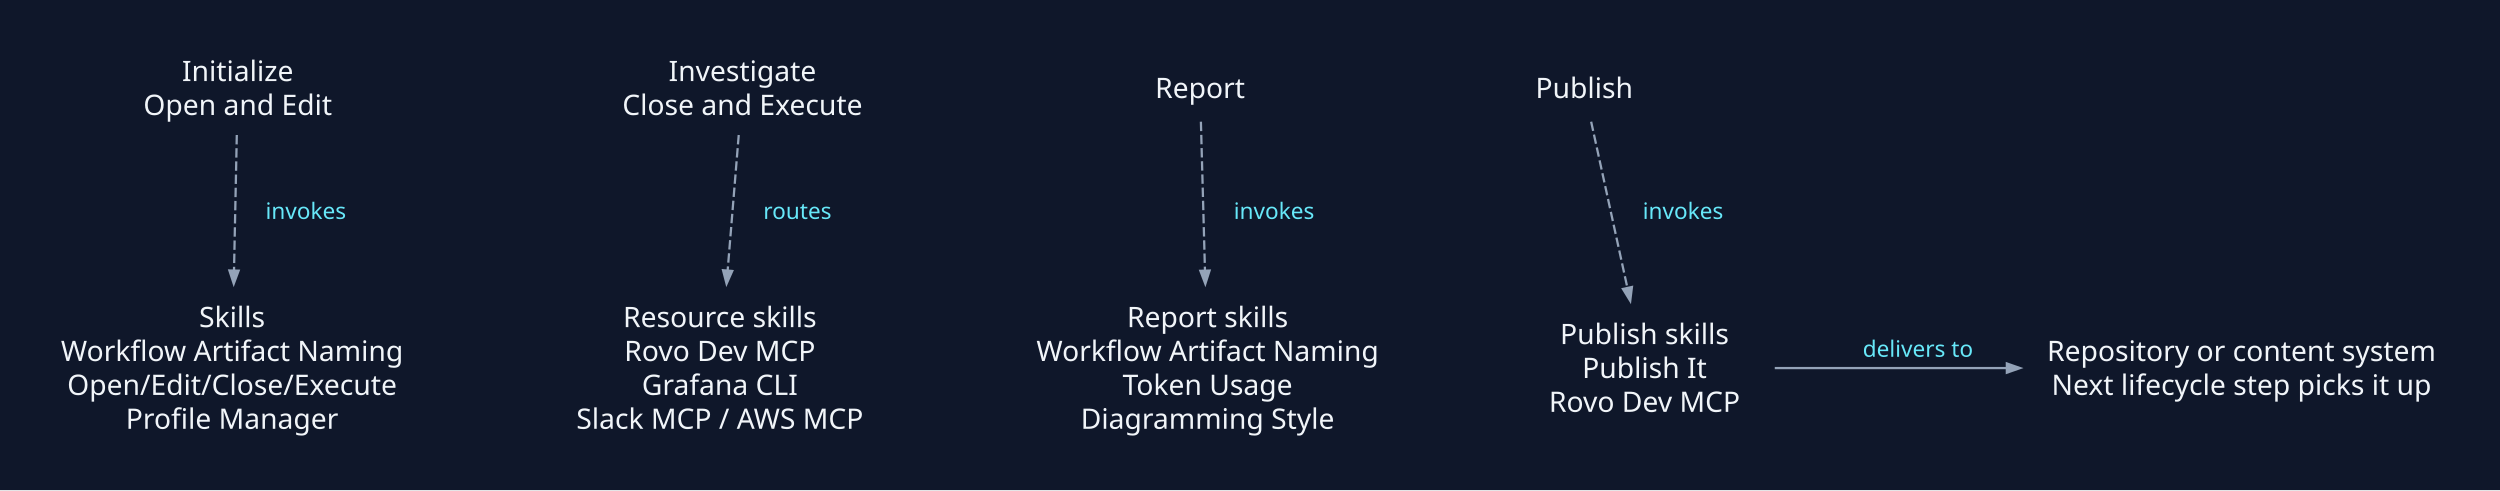
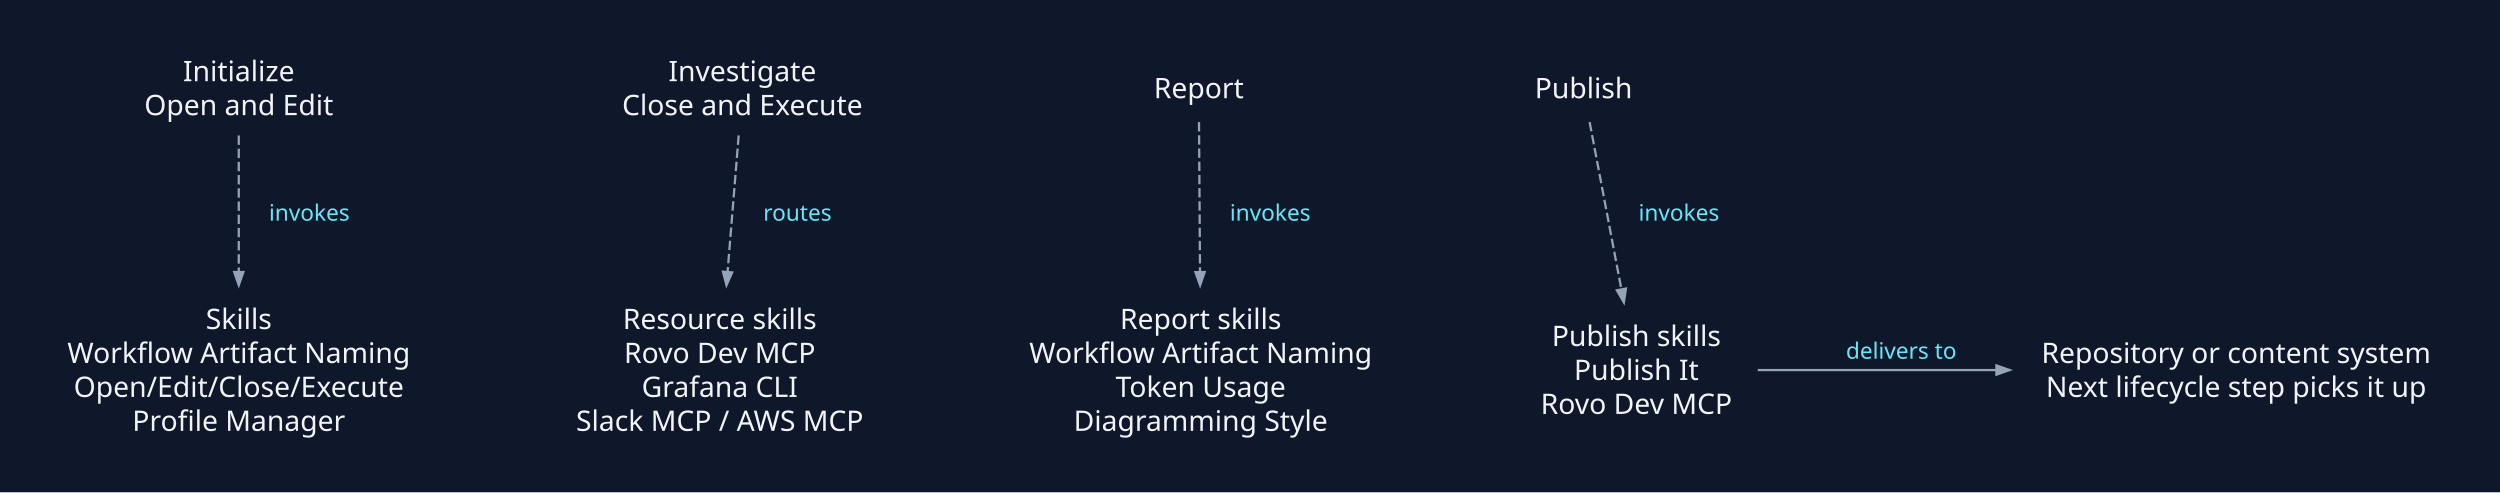
- <svg xmlns="http://www.w3.org/2000/svg" width="2655pt" height="521pt" viewBox="0.00 0.00 2655.00 521.00">
-   <g id="graph0" class="graph" transform="scale(2 2) rotate(0) translate(21.6 238.65)">
-     <polygon fill="#0f172a" stroke="none" points="-21.6,21.6 -21.6,-238.65 1306.1,-238.65 1306.1,21.6 -21.6,21.6" />
+ <svg xmlns="http://www.w3.org/2000/svg" width="2651pt" height="522pt" viewBox="0.00 0.00 2651.00 522.00">
+   <g id="graph0" class="graph" transform="scale(2 2) rotate(0) translate(21.6 239.4)">
+     <polygon fill="#0f172a" stroke="none" points="-21.6,21.6 -21.6,-239.4 1304.1,-239.4 1304.1,21.6 -21.6,21.6" />
    <g id="node1" class="node">
-       <text xml:space="preserve" text-anchor="middle" x="104.62" y="-195.6" font-family="Trebuchet MS" font-size="15.00" fill="#f1f5f9">Initialize</text>
-       <text xml:space="preserve" text-anchor="middle" x="104.62" y="-177.6" font-family="Trebuchet MS" font-size="15.00" fill="#f1f5f9">Open and Edit</text>
+       <text xml:space="preserve" text-anchor="middle" x="105" y="-196.35" font-family="Trebuchet MS" font-size="15.00" fill="#f1f5f9">Initialize</text>
+       <text xml:space="preserve" text-anchor="middle" x="105" y="-178.35" font-family="Trebuchet MS" font-size="15.00" fill="#f1f5f9">Open and Edit</text>
    </g>
    <g id="node2" class="node">
-       <text xml:space="preserve" text-anchor="middle" x="372.62" y="-195.6" font-family="Trebuchet MS" font-size="15.00" fill="#f1f5f9">Investigate</text>
-       <text xml:space="preserve" text-anchor="middle" x="372.62" y="-177.6" font-family="Trebuchet MS" font-size="15.00" fill="#f1f5f9">Close and Execute</text>
+       <text xml:space="preserve" text-anchor="middle" x="372" y="-196.35" font-family="Trebuchet MS" font-size="15.00" fill="#f1f5f9">Investigate</text>
+       <text xml:space="preserve" text-anchor="middle" x="372" y="-178.35" font-family="Trebuchet MS" font-size="15.00" fill="#f1f5f9">Close and Execute</text>
    </g>
    <g id="node5" class="node">
-       <text xml:space="preserve" text-anchor="middle" x="101.62" y="-64.95" font-family="Trebuchet MS" font-size="15.00" fill="#f1f5f9">Skills</text>
-       <text xml:space="preserve" text-anchor="middle" x="101.62" y="-46.95" font-family="Trebuchet MS" font-size="15.00" fill="#f1f5f9">Workflow Artifact Naming</text>
-       <text xml:space="preserve" text-anchor="middle" x="101.62" y="-28.95" font-family="Trebuchet MS" font-size="15.00" fill="#f1f5f9">Open/Edit/Close/Execute</text>
-       <text xml:space="preserve" text-anchor="middle" x="101.62" y="-10.95" font-family="Trebuchet MS" font-size="15.00" fill="#f1f5f9">Profile Manager</text>
+       <text xml:space="preserve" text-anchor="middle" x="105" y="-64.95" font-family="Trebuchet MS" font-size="15.00" fill="#f1f5f9">Skills</text>
+       <text xml:space="preserve" text-anchor="middle" x="105" y="-46.95" font-family="Trebuchet MS" font-size="15.00" fill="#f1f5f9">Workflow Artifact Naming</text>
+       <text xml:space="preserve" text-anchor="middle" x="105" y="-28.95" font-family="Trebuchet MS" font-size="15.00" fill="#f1f5f9">Open/Edit/Close/Execute</text>
+       <text xml:space="preserve" text-anchor="middle" x="105" y="-10.95" font-family="Trebuchet MS" font-size="15.00" fill="#f1f5f9">Profile Manager</text>
    </g>
    <g id="edge4" class="edge">
-       <path fill="none" stroke="#94a3b8" stroke-width="1.2" stroke-dasharray="5,2" d="M104.14,-166.96C103.74,-147.52 103.16,-119.39 102.66,-94.96" />
-       <polygon fill="#94a3b8" stroke="#94a3b8" stroke-width="1.2" points="105.11,-94.92 102.52,-87.97 100.21,-95.02 105.11,-94.92" />
-       <text xml:space="preserve" text-anchor="start" x="119.39" y="-122.4" font-family="Trebuchet MS" font-size="12.00" fill="#67e8f9">invokes</text>
+       <path fill="none" stroke="#94a3b8" stroke-width="1.2" stroke-dasharray="5,2" d="M105,-167.59C105,-147.96 105,-119.53 105,-94.9" />
+       <polygon fill="#94a3b8" stroke="#94a3b8" stroke-width="1.2" points="107.45,-95.19 105,-88.19 102.55,-95.19 107.45,-95.19" />
+       <text xml:space="preserve" text-anchor="start" x="121" y="-122.4" font-family="Trebuchet MS" font-size="12.00" fill="#67e8f9">invokes</text>
    </g>
    <g id="node3" class="node">
-       <text xml:space="preserve" text-anchor="middle" x="615.62" y="-186.6" font-family="Trebuchet MS" font-size="15.00" fill="#f1f5f9">Report</text>
+       <text xml:space="preserve" text-anchor="middle" x="614" y="-187.35" font-family="Trebuchet MS" font-size="15.00" fill="#f1f5f9">Report</text>
    </g>
    <g id="node6" class="node">
-       <text xml:space="preserve" text-anchor="middle" x="360.62" y="-64.95" font-family="Trebuchet MS" font-size="15.00" fill="#f1f5f9">Resource skills</text>
-       <text xml:space="preserve" text-anchor="middle" x="360.62" y="-46.95" font-family="Trebuchet MS" font-size="15.00" fill="#f1f5f9">Rovo Dev MCP</text>
-       <text xml:space="preserve" text-anchor="middle" x="360.62" y="-28.95" font-family="Trebuchet MS" font-size="15.00" fill="#f1f5f9">Grafana CLI</text>
-       <text xml:space="preserve" text-anchor="middle" x="360.62" y="-10.95" font-family="Trebuchet MS" font-size="15.00" fill="#f1f5f9">Slack MCP / AWS MCP</text>
+       <text xml:space="preserve" text-anchor="middle" x="360" y="-64.95" font-family="Trebuchet MS" font-size="15.00" fill="#f1f5f9">Resource skills</text>
+       <text xml:space="preserve" text-anchor="middle" x="360" y="-46.95" font-family="Trebuchet MS" font-size="15.00" fill="#f1f5f9">Rovo Dev MCP</text>
+       <text xml:space="preserve" text-anchor="middle" x="360" y="-28.95" font-family="Trebuchet MS" font-size="15.00" fill="#f1f5f9">Grafana CLI</text>
+       <text xml:space="preserve" text-anchor="middle" x="360" y="-10.95" font-family="Trebuchet MS" font-size="15.00" fill="#f1f5f9">Slack MCP / AWS MCP</text>
    </g>
    <g id="edge5" class="edge">
-       <path fill="none" stroke="#94a3b8" stroke-width="1.2" stroke-dasharray="5,2" d="M370.67,-166.96C369.07,-147.43 366.76,-119.14 364.75,-94.64" />
-       <polygon fill="#94a3b8" stroke="#94a3b8" stroke-width="1.2" points="367.22,-94.74 364.21,-87.97 362.34,-95.14 367.22,-94.74" />
-       <text xml:space="preserve" text-anchor="start" x="383.7" y="-122.4" font-family="Trebuchet MS" font-size="12.00" fill="#67e8f9">routes</text>
+       <path fill="none" stroke="#94a3b8" stroke-width="1.2" stroke-dasharray="5,2" d="M370.05,-167.59C368.45,-147.96 366.13,-119.53 364.13,-94.9" />
+       <polygon fill="#94a3b8" stroke="#94a3b8" stroke-width="1.2" points="366.59,-94.96 363.58,-88.18 361.71,-95.36 366.59,-94.96" />
+       <text xml:space="preserve" text-anchor="start" x="383.07" y="-122.4" font-family="Trebuchet MS" font-size="12.00" fill="#67e8f9">routes</text>
    </g>
    <g id="node4" class="node">
-       <text xml:space="preserve" text-anchor="middle" x="819.62" y="-186.6" font-family="Trebuchet MS" font-size="15.00" fill="#f1f5f9">Publish</text>
+       <text xml:space="preserve" text-anchor="middle" x="818" y="-187.35" font-family="Trebuchet MS" font-size="15.00" fill="#f1f5f9">Publish</text>
    </g>
    <g id="node7" class="node">
-       <text xml:space="preserve" text-anchor="middle" x="619.62" y="-64.95" font-family="Trebuchet MS" font-size="15.00" fill="#f1f5f9">Report skills</text>
-       <text xml:space="preserve" text-anchor="middle" x="619.62" y="-46.95" font-family="Trebuchet MS" font-size="15.00" fill="#f1f5f9">Workflow Artifact Naming</text>
-       <text xml:space="preserve" text-anchor="middle" x="619.62" y="-28.95" font-family="Trebuchet MS" font-size="15.00" fill="#f1f5f9">Token Usage</text>
-       <text xml:space="preserve" text-anchor="middle" x="619.62" y="-10.95" font-family="Trebuchet MS" font-size="15.00" fill="#f1f5f9">Diagramming Style</text>
+       <text xml:space="preserve" text-anchor="middle" x="615" y="-64.95" font-family="Trebuchet MS" font-size="15.00" fill="#f1f5f9">Report skills</text>
+       <text xml:space="preserve" text-anchor="middle" x="615" y="-46.95" font-family="Trebuchet MS" font-size="15.00" fill="#f1f5f9">Workflow Artifact Naming</text>
+       <text xml:space="preserve" text-anchor="middle" x="615" y="-28.95" font-family="Trebuchet MS" font-size="15.00" fill="#f1f5f9">Token Usage</text>
+       <text xml:space="preserve" text-anchor="middle" x="615" y="-10.95" font-family="Trebuchet MS" font-size="15.00" fill="#f1f5f9">Diagramming Style</text>
    </g>
    <g id="edge6" class="edge">
-       <path fill="none" stroke="#94a3b8" stroke-width="1.2" stroke-dasharray="5,2" d="M616.08,-174.03C616.61,-154.82 617.49,-122.47 618.24,-94.87" />
-       <polygon fill="#94a3b8" stroke="#94a3b8" stroke-width="1.2" points="620.69,-94.98 618.43,-87.92 615.79,-94.85 620.69,-94.98" />
-       <text xml:space="preserve" text-anchor="start" x="633.51" y="-122.4" font-family="Trebuchet MS" font-size="12.00" fill="#67e8f9">invokes</text>
+       <path fill="none" stroke="#94a3b8" stroke-width="1.2" stroke-dasharray="5,2" d="M614.11,-174.69C614.25,-155.38 614.47,-122.87 614.65,-95.13" />
+       <polygon fill="#94a3b8" stroke="#94a3b8" stroke-width="1.2" points="617.1,-95.15 614.7,-88.13 612.2,-95.12 617.1,-95.15" />
+       <text xml:space="preserve" text-anchor="start" x="630.47" y="-122.4" font-family="Trebuchet MS" font-size="12.00" fill="#67e8f9">invokes</text>
    </g>
    <g id="node8" class="node">
-       <text xml:space="preserve" text-anchor="middle" x="851.62" y="-55.95" font-family="Trebuchet MS" font-size="15.00" fill="#f1f5f9">Publish skills</text>
-       <text xml:space="preserve" text-anchor="middle" x="851.62" y="-37.95" font-family="Trebuchet MS" font-size="15.00" fill="#f1f5f9">Publish It</text>
-       <text xml:space="preserve" text-anchor="middle" x="851.62" y="-19.95" font-family="Trebuchet MS" font-size="15.00" fill="#f1f5f9">Rovo Dev MCP</text>
+       <text xml:space="preserve" text-anchor="middle" x="846" y="-55.95" font-family="Trebuchet MS" font-size="15.00" fill="#f1f5f9">Publish skills</text>
+       <text xml:space="preserve" text-anchor="middle" x="846" y="-37.95" font-family="Trebuchet MS" font-size="15.00" fill="#f1f5f9">Publish It</text>
+       <text xml:space="preserve" text-anchor="middle" x="846" y="-19.95" font-family="Trebuchet MS" font-size="15.00" fill="#f1f5f9">Rovo Dev MCP</text>
    </g>
    <g id="edge7" class="edge">
-       <path fill="none" stroke="#94a3b8" stroke-width="1.2" stroke-dasharray="5,2" d="M823.3,-174.03C827.97,-152.59 836.22,-114.82 842.61,-85.52" />
-       <polygon fill="#94a3b8" stroke="#94a3b8" stroke-width="1.2" points="844.96,-86.26 844.05,-78.89 840.17,-85.21 844.96,-86.26" />
-       <text xml:space="preserve" text-anchor="start" x="850.67" y="-122.4" font-family="Trebuchet MS" font-size="12.00" fill="#67e8f9">invokes</text>
+       <path fill="none" stroke="#94a3b8" stroke-width="1.2" stroke-dasharray="5,2" d="M821.21,-174.69C825.3,-153.15 832.52,-115.18 838.11,-85.73" />
+       <polygon fill="#94a3b8" stroke="#94a3b8" stroke-width="1.2" points="840.48,-86.41 839.38,-79.07 835.66,-85.49 840.48,-86.41" />
+       <text xml:space="preserve" text-anchor="start" x="847.16" y="-122.4" font-family="Trebuchet MS" font-size="12.00" fill="#67e8f9">invokes</text>
    </g>
    <g id="node9" class="node">
-       <text xml:space="preserve" text-anchor="middle" x="1168.62" y="-46.95" font-family="Trebuchet MS" font-size="15.00" fill="#f1f5f9">Repository or content system</text>
-       <text xml:space="preserve" text-anchor="middle" x="1168.62" y="-28.95" font-family="Trebuchet MS" font-size="15.00" fill="#f1f5f9">Next lifecycle step picks it up</text>
+       <text xml:space="preserve" text-anchor="middle" x="1164" y="-46.95" font-family="Trebuchet MS" font-size="15.00" fill="#f1f5f9">Repository or content system</text>
+       <text xml:space="preserve" text-anchor="middle" x="1164" y="-28.95" font-family="Trebuchet MS" font-size="15.00" fill="#f1f5f9">Next lifecycle step picks it up</text>
    </g>
    <g id="edge8" class="edge">
-       <path fill="none" stroke="#94a3b8" stroke-width="1.2" d="M920.8,-43.2C956.93,-43.2 1002.26,-43.2 1044.24,-43.2" />
-       <polygon fill="#94a3b8" stroke="#94a3b8" stroke-width="1.2" points="1044.04,-45.65 1051.04,-43.2 1044.04,-40.75 1044.04,-45.65" />
-       <text xml:space="preserve" text-anchor="start" x="967.5" y="-49.2" font-family="Trebuchet MS" font-size="12.00" fill="#67e8f9">delivers to</text>
+       <path fill="none" stroke="#94a3b8" stroke-width="1.2" d="M910.35,-43.2C946.76,-43.2 993.58,-43.2 1037.07,-43.2" />
+       <polygon fill="#94a3b8" stroke="#94a3b8" stroke-width="1.2" points="1036.9,-45.65 1043.9,-43.2 1036.9,-40.75 1036.9,-45.65" />
+       <text xml:space="preserve" text-anchor="start" x="957.12" y="-49.2" font-family="Trebuchet MS" font-size="12.00" fill="#67e8f9">delivers to</text>
    </g>
  </g>
</svg>
